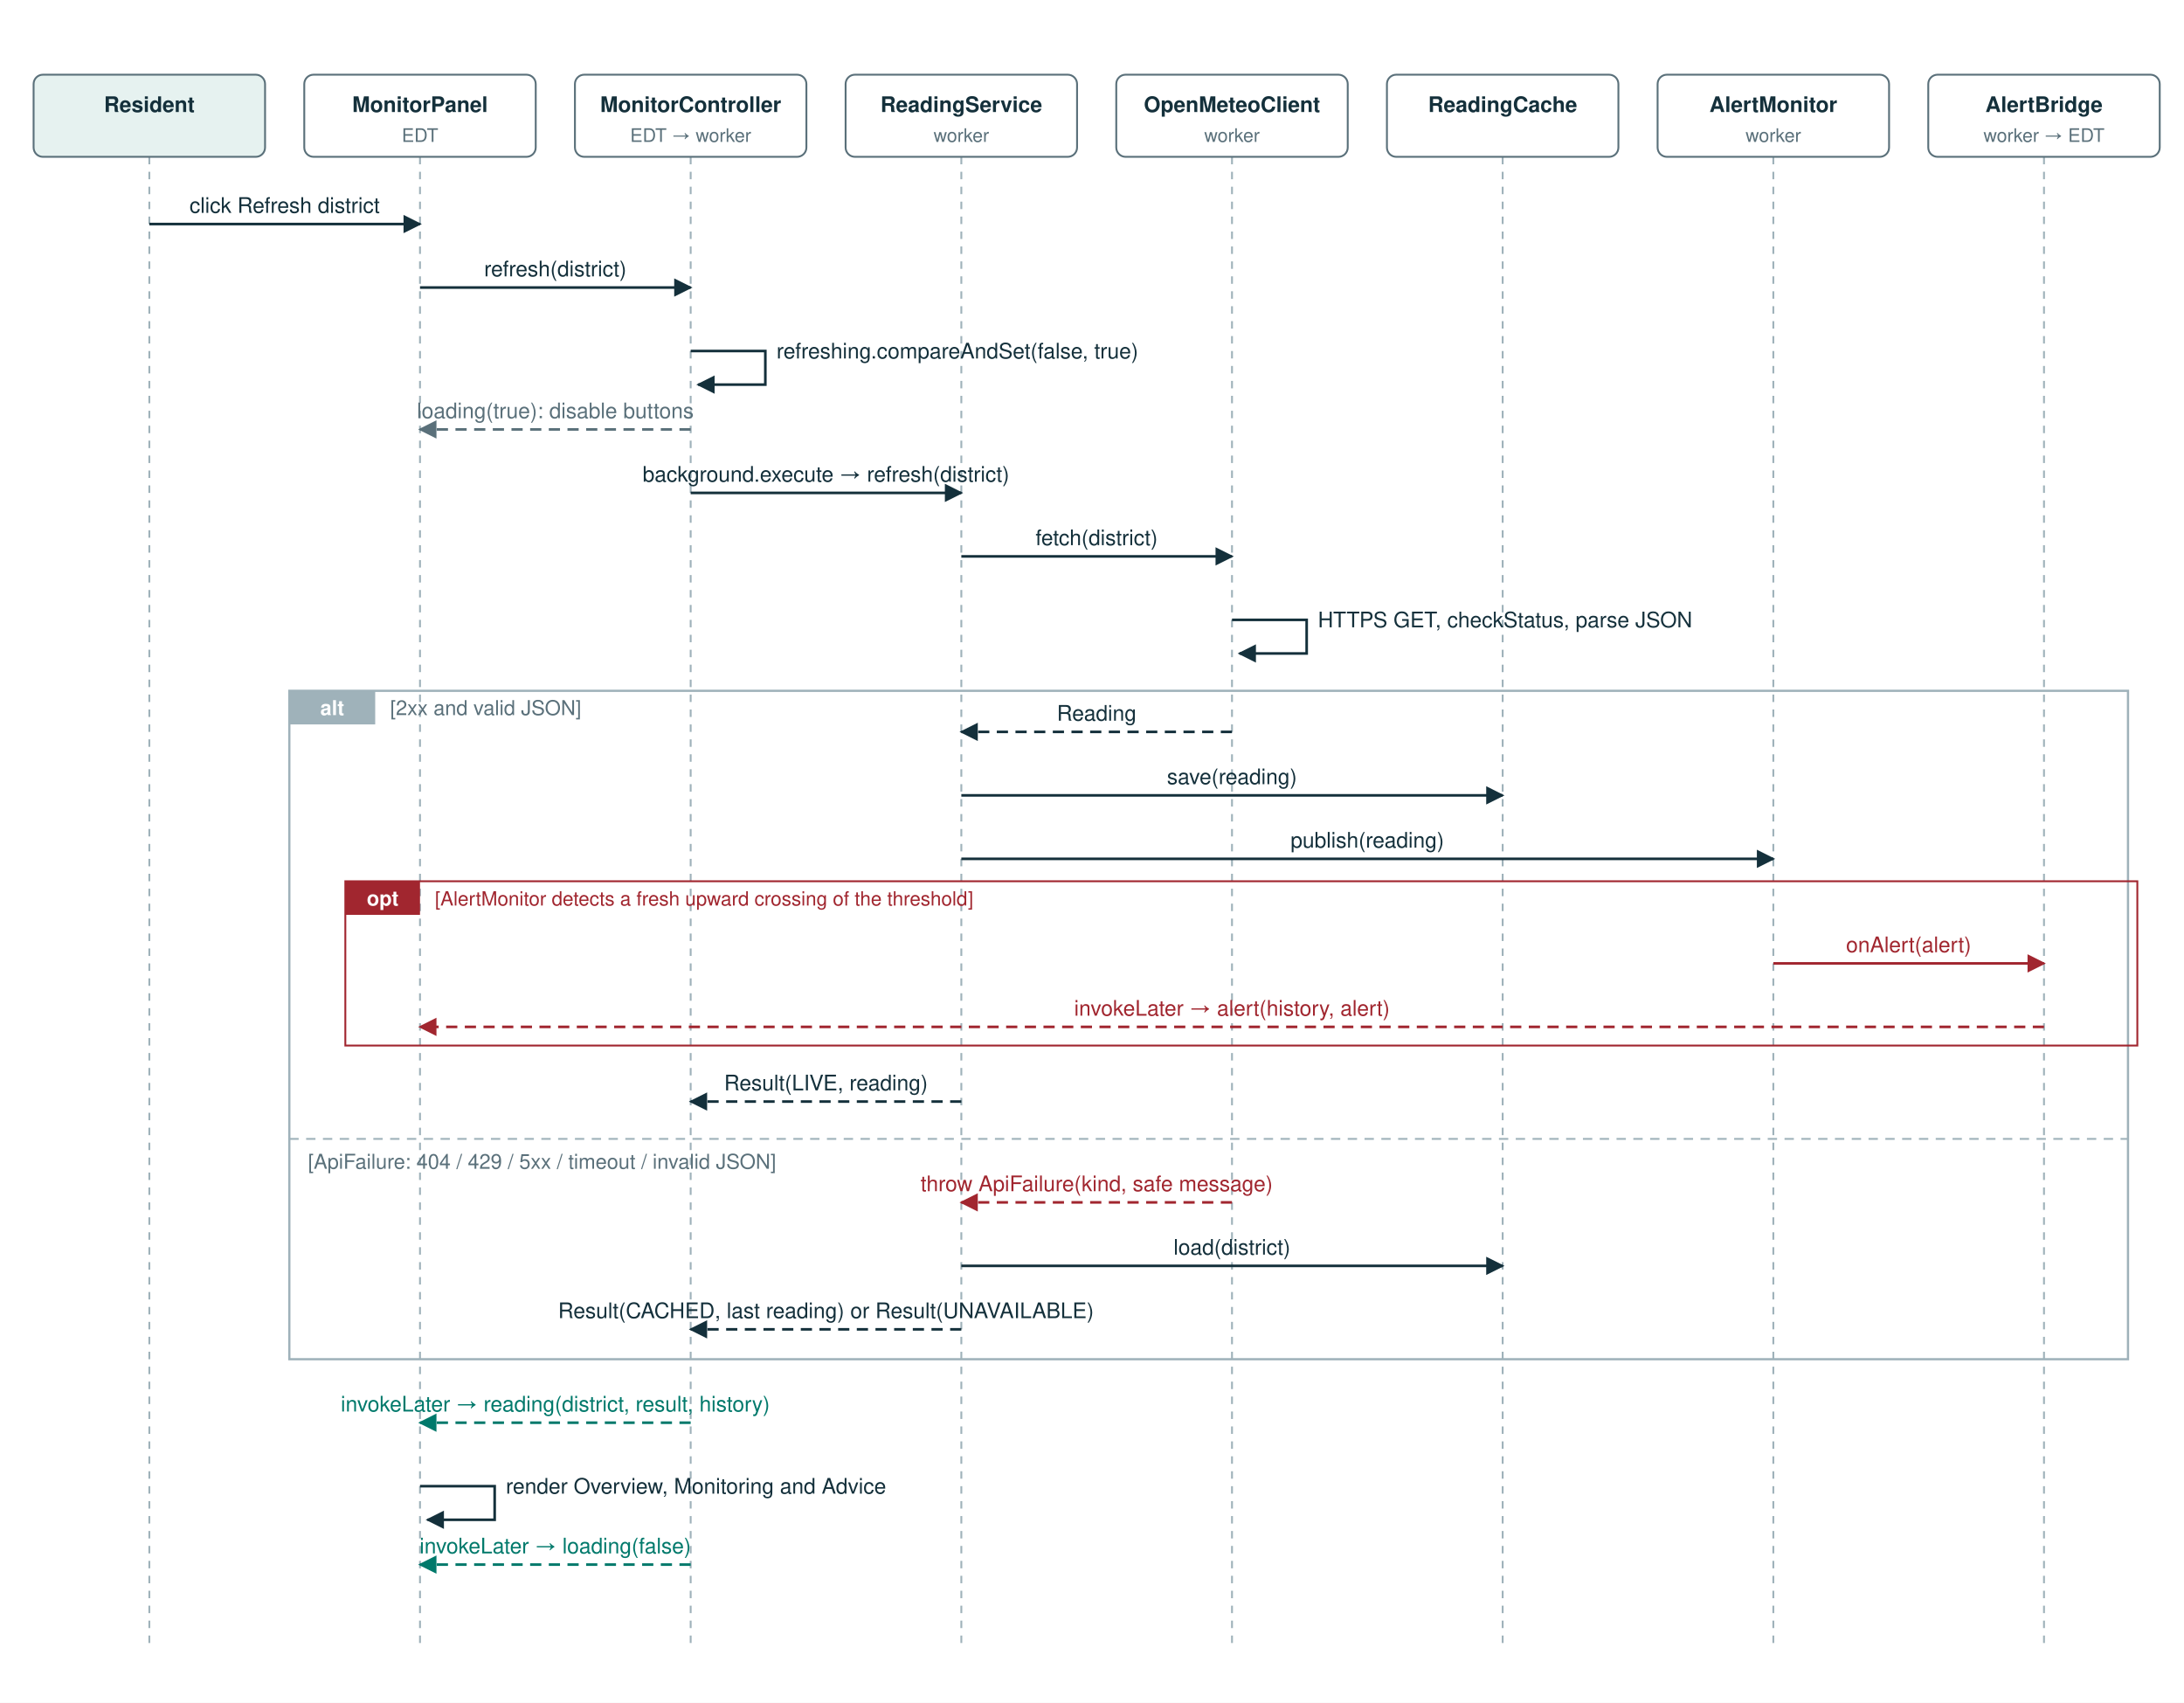
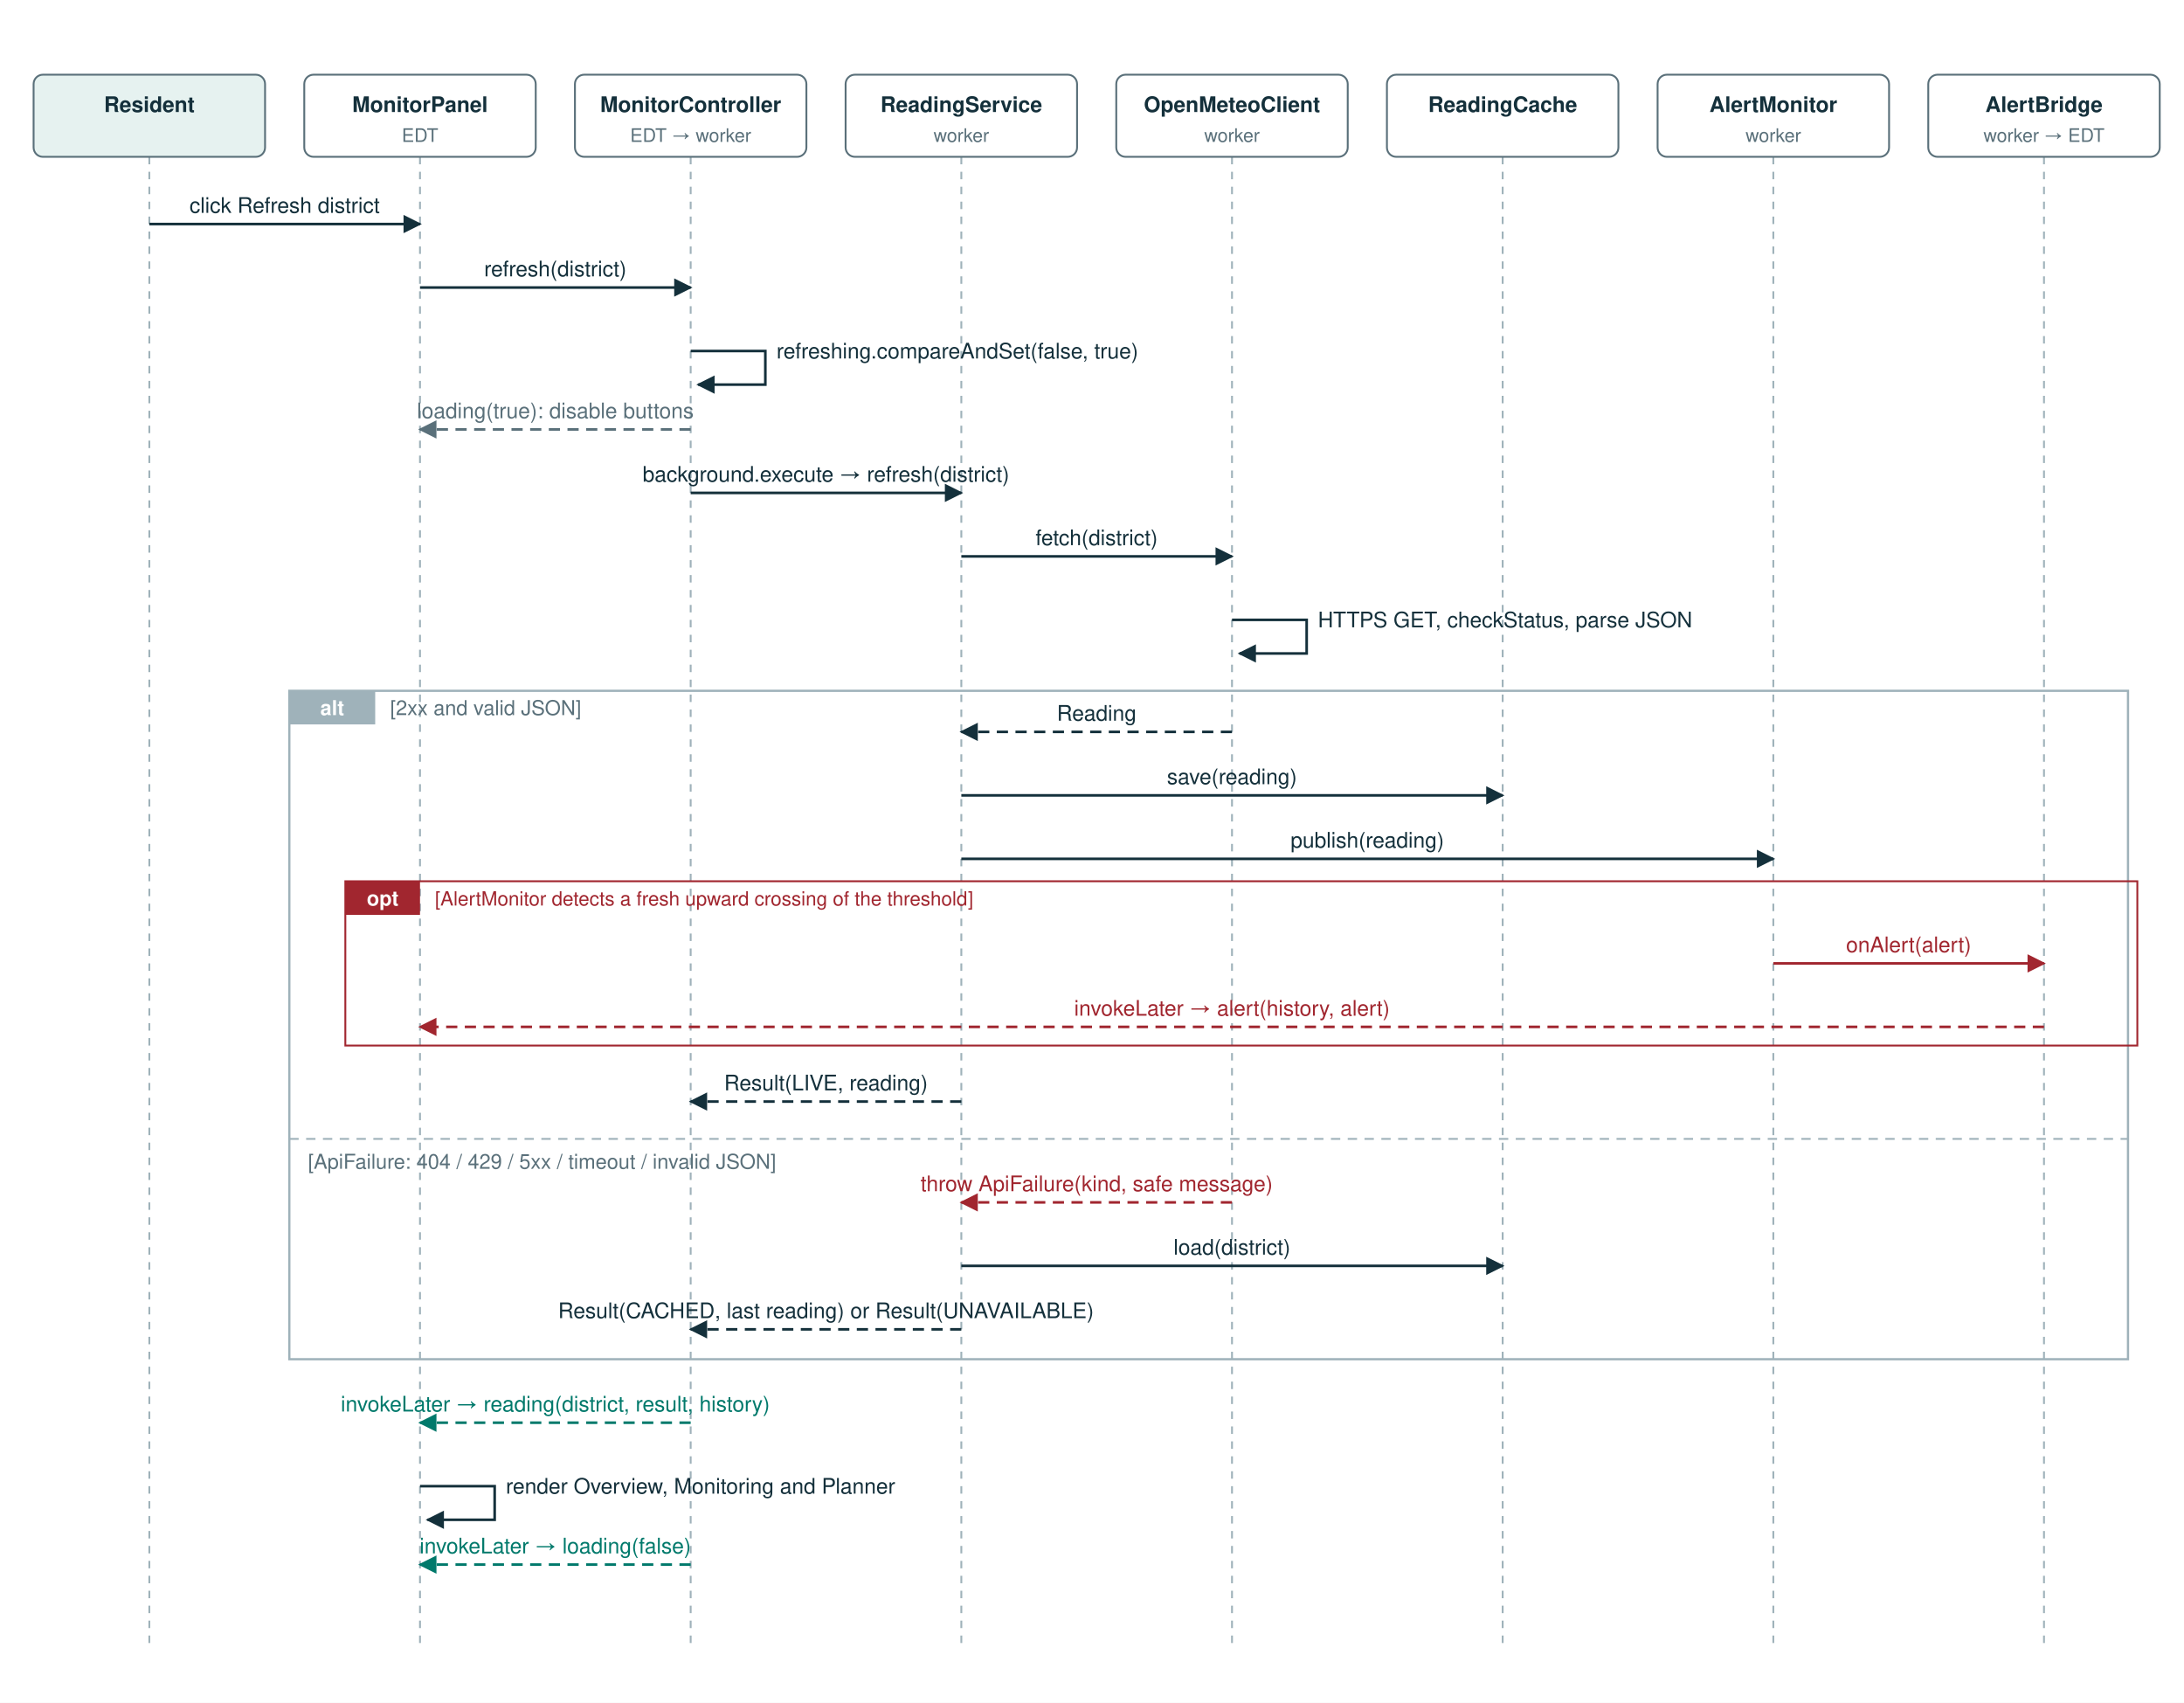
<svg xmlns="http://www.w3.org/2000/svg" width="1170" height="912" viewBox="0 0 1170 912" font-family="Helvetica, Arial, sans-serif">
  <rect width="1170" height="912" fill="white" />
  <defs>
    <marker id="h" viewBox="0 0 10 10" refX="9" refY="5" markerWidth="7" markerHeight="7" orient="auto">
      <path d="M0,0 L10,5 L0,10 z" fill="#14303B" />
    </marker>
    <marker id="hr" viewBox="0 0 10 10" refX="9" refY="5" markerWidth="7" markerHeight="7" orient="auto">
      <path d="M0,0 L10,5 L0,10 z" fill="#A1262F" />
    </marker>
    <marker id="ht" viewBox="0 0 10 10" refX="9" refY="5" markerWidth="7" markerHeight="7" orient="auto">
      <path d="M0,0 L10,5 L0,10 z" fill="#00796B" />
    </marker>
    <marker id="hm" viewBox="0 0 10 10" refX="9" refY="5" markerWidth="7" markerHeight="7" orient="auto">
      <path d="M0,0 L10,5 L0,10 z" fill="#5A707A" />
    </marker>
  </defs>
  <line x1="1095" y1="84" x2="1095" y2="882" stroke="#9FB2BA" stroke-dasharray="4 4" />
  <line x1="950" y1="84" x2="950" y2="882" stroke="#9FB2BA" stroke-dasharray="4 4" />
  <line x1="805" y1="84" x2="805" y2="882" stroke="#9FB2BA" stroke-dasharray="4 4" />
  <line x1="660" y1="84" x2="660" y2="882" stroke="#9FB2BA" stroke-dasharray="4 4" />
  <line x1="515" y1="84" x2="515" y2="882" stroke="#9FB2BA" stroke-dasharray="4 4" />
  <line x1="370" y1="84" x2="370" y2="882" stroke="#9FB2BA" stroke-dasharray="4 4" />
  <line x1="225" y1="84" x2="225" y2="882" stroke="#9FB2BA" stroke-dasharray="4 4" />
  <line x1="80" y1="84" x2="80" y2="882" stroke="#9FB2BA" stroke-dasharray="4 4" />
  <rect x="18" y="40" width="124" height="44" rx="5" fill="#E6F2F0" stroke="#5A707A" />
  <text x="80" y="60" font-size="11.5" fill="#14303B" text-anchor="middle" font-weight="bold">Resident</text>
  <rect x="163" y="40" width="124" height="44" rx="5" fill="#FFFFFF" stroke="#5A707A" />
  <text x="225" y="60" font-size="11.5" fill="#14303B" text-anchor="middle" font-weight="bold">MonitorPanel</text>
  <text x="225" y="76" font-size="10" fill="#5A707A" text-anchor="middle" font-weight="normal">EDT</text>
  <rect x="308" y="40" width="124" height="44" rx="5" fill="#FFFFFF" stroke="#5A707A" />
  <text x="370" y="60" font-size="11.5" fill="#14303B" text-anchor="middle" font-weight="bold">MonitorController</text>
  <text x="370" y="76" font-size="10" fill="#5A707A" text-anchor="middle" font-weight="normal">EDT → worker</text>
  <rect x="453" y="40" width="124" height="44" rx="5" fill="#FFFFFF" stroke="#5A707A" />
  <text x="515" y="60" font-size="11.5" fill="#14303B" text-anchor="middle" font-weight="bold">ReadingService</text>
  <text x="515" y="76" font-size="10" fill="#5A707A" text-anchor="middle" font-weight="normal">worker</text>
  <rect x="598" y="40" width="124" height="44" rx="5" fill="#FFFFFF" stroke="#5A707A" />
  <text x="660" y="60" font-size="11.5" fill="#14303B" text-anchor="middle" font-weight="bold">OpenMeteoClient</text>
  <text x="660" y="76" font-size="10" fill="#5A707A" text-anchor="middle" font-weight="normal">worker</text>
  <rect x="743" y="40" width="124" height="44" rx="5" fill="#FFFFFF" stroke="#5A707A" />
  <text x="805" y="60" font-size="11.5" fill="#14303B" text-anchor="middle" font-weight="bold">ReadingCache</text>
  <rect x="888" y="40" width="124" height="44" rx="5" fill="#FFFFFF" stroke="#5A707A" />
  <text x="950" y="60" font-size="11.5" fill="#14303B" text-anchor="middle" font-weight="bold">AlertMonitor</text>
  <text x="950" y="76" font-size="10" fill="#5A707A" text-anchor="middle" font-weight="normal">worker</text>
  <rect x="1033" y="40" width="124" height="44" rx="5" fill="#FFFFFF" stroke="#5A707A" />
  <text x="1095" y="60" font-size="11.5" fill="#14303B" text-anchor="middle" font-weight="bold">AlertBridge</text>
  <text x="1095" y="76" font-size="10" fill="#5A707A" text-anchor="middle" font-weight="normal">worker → EDT</text>
  <line x1="80" y1="120" x2="225" y2="120" stroke="#14303B" stroke-width="1.4" marker-end="url(#h)" />
  <text x="152.5" y="114" font-size="11.5" fill="#14303B" text-anchor="middle" font-weight="normal">click Refresh district</text>
  <line x1="225" y1="154" x2="370" y2="154" stroke="#14303B" stroke-width="1.4" marker-end="url(#h)" />
  <text x="297.5" y="148" font-size="11.5" fill="#14303B" text-anchor="middle" font-weight="normal">refresh(district)</text>
  <path d="M370,188 h40 v18 h-36" fill="none" stroke="#14303B" stroke-width="1.4" marker-end="url(#h)" />
  <text x="416" y="192" font-size="11.5" fill="#14303B" text-anchor="start" font-weight="normal">refreshing.compareAndSet(false, true)</text>
  <line x1="370" y1="230" x2="225" y2="230" stroke="#5A707A" stroke-width="1.4" stroke-dasharray="6 4" marker-end="url(#hm)" />
  <text x="297.5" y="224" font-size="11.5" fill="#5A707A" text-anchor="middle" font-weight="normal">loading(true): disable buttons</text>
  <line x1="370" y1="264" x2="515" y2="264" stroke="#14303B" stroke-width="1.4" marker-end="url(#h)" />
  <text x="442.5" y="258" font-size="11.5" fill="#14303B" text-anchor="middle" font-weight="normal">background.execute → refresh(district)</text>
  <line x1="515" y1="298" x2="660" y2="298" stroke="#14303B" stroke-width="1.4" marker-end="url(#h)" />
  <text x="587.5" y="292" font-size="11.5" fill="#14303B" text-anchor="middle" font-weight="normal">fetch(district)</text>
  <path d="M660,332 h40 v18 h-36" fill="none" stroke="#14303B" stroke-width="1.4" marker-end="url(#h)" />
  <text x="706" y="336" font-size="11.5" fill="#14303B" text-anchor="start" font-weight="normal">HTTPS GET, checkStatus, parse JSON</text>
  <rect x="155" y="370" width="985" height="358" fill="none" stroke="#9FB2BA" stroke-width="1.2" />
  <rect x="155" y="370" width="46" height="18" fill="#9FB2BA" />
  <text x="178" y="383" font-size="11" fill="#FFFFFF" text-anchor="middle" font-weight="bold">alt</text>
  <text x="209" y="383" font-size="11" fill="#5A707A" text-anchor="start" font-weight="normal">[2xx and valid JSON]</text>
  <line x1="660" y1="392" x2="515" y2="392" stroke="#14303B" stroke-width="1.4" stroke-dasharray="6 4" marker-end="url(#h)" />
  <text x="587.5" y="386" font-size="11.5" fill="#14303B" text-anchor="middle" font-weight="normal">Reading</text>
  <line x1="515" y1="426" x2="805" y2="426" stroke="#14303B" stroke-width="1.4" marker-end="url(#h)" />
  <text x="660.0" y="420" font-size="11.5" fill="#14303B" text-anchor="middle" font-weight="normal">save(reading)</text>
  <line x1="515" y1="460" x2="950" y2="460" stroke="#14303B" stroke-width="1.4" marker-end="url(#h)" />
  <text x="732.5" y="454" font-size="11.5" fill="#14303B" text-anchor="middle" font-weight="normal">publish(reading)</text>
  <rect x="185" y="472" width="960" height="88" fill="none" stroke="#A1262F" stroke-width="1" />
  <rect x="185" y="472" width="40" height="18" fill="#A1262F" />
  <text x="205" y="485" font-size="11" fill="#FFFFFF" text-anchor="middle" font-weight="bold">opt</text>
  <text x="233" y="485" font-size="10.5" fill="#A1262F" text-anchor="start" font-weight="normal">[AlertMonitor detects a fresh upward crossing of the threshold]</text>
  <line x1="950" y1="516" x2="1095" y2="516" stroke="#A1262F" stroke-width="1.4" marker-end="url(#hr)" />
  <text x="1022.5" y="510" font-size="11.5" fill="#A1262F" text-anchor="middle" font-weight="normal">onAlert(alert)</text>
  <line x1="1095" y1="550" x2="225" y2="550" stroke="#A1262F" stroke-width="1.4" stroke-dasharray="6 4" marker-end="url(#hr)" />
  <text x="660.0" y="544" font-size="11.5" fill="#A1262F" text-anchor="middle" font-weight="normal">invokeLater → alert(history, alert)</text>
  <line x1="515" y1="590" x2="370" y2="590" stroke="#14303B" stroke-width="1.4" stroke-dasharray="6 4" marker-end="url(#h)" />
  <text x="442.5" y="584" font-size="11.5" fill="#14303B" text-anchor="middle" font-weight="normal">Result(LIVE, reading)</text>
  <line x1="155" y1="610" x2="1140" y2="610" stroke="#9FB2BA" stroke-dasharray="5 4" />
  <text x="165" y="626" font-size="11" fill="#5A707A" text-anchor="start" font-weight="normal">[ApiFailure: 404 / 429 / 5xx / timeout / invalid JSON]</text>
  <line x1="660" y1="644" x2="515" y2="644" stroke="#A1262F" stroke-width="1.4" stroke-dasharray="6 4" marker-end="url(#hr)" />
  <text x="587.5" y="638" font-size="11.5" fill="#A1262F" text-anchor="middle" font-weight="normal">throw ApiFailure(kind, safe message)</text>
  <line x1="515" y1="678" x2="805" y2="678" stroke="#14303B" stroke-width="1.4" marker-end="url(#h)" />
  <text x="660.0" y="672" font-size="11.5" fill="#14303B" text-anchor="middle" font-weight="normal">load(district)</text>
  <line x1="515" y1="712" x2="370" y2="712" stroke="#14303B" stroke-width="1.4" stroke-dasharray="6 4" marker-end="url(#h)" />
  <text x="442.5" y="706" font-size="11.5" fill="#14303B" text-anchor="middle" font-weight="normal">Result(CACHED, last reading) or Result(UNAVAILABLE)</text>
  <line x1="370" y1="762" x2="225" y2="762" stroke="#00796B" stroke-width="1.4" stroke-dasharray="6 4" marker-end="url(#ht)" />
  <text x="297.5" y="756" font-size="11.5" fill="#00796B" text-anchor="middle" font-weight="normal">invokeLater → reading(district, result, history)</text>
  <path d="M225,796 h40 v18 h-36" fill="none" stroke="#14303B" stroke-width="1.4" marker-end="url(#h)" />
-   <text x="271" y="800" font-size="11.5" fill="#14303B" text-anchor="start" font-weight="normal">render Overview, Monitoring and Advice</text>
+   <text x="271" y="800" font-size="11.5" fill="#14303B" text-anchor="start" font-weight="normal">render Overview, Monitoring and Planner</text>
  <line x1="370" y1="838" x2="225" y2="838" stroke="#00796B" stroke-width="1.4" stroke-dasharray="6 4" marker-end="url(#ht)" />
  <text x="297.5" y="832" font-size="11.5" fill="#00796B" text-anchor="middle" font-weight="normal">invokeLater → loading(false)</text>
</svg>
